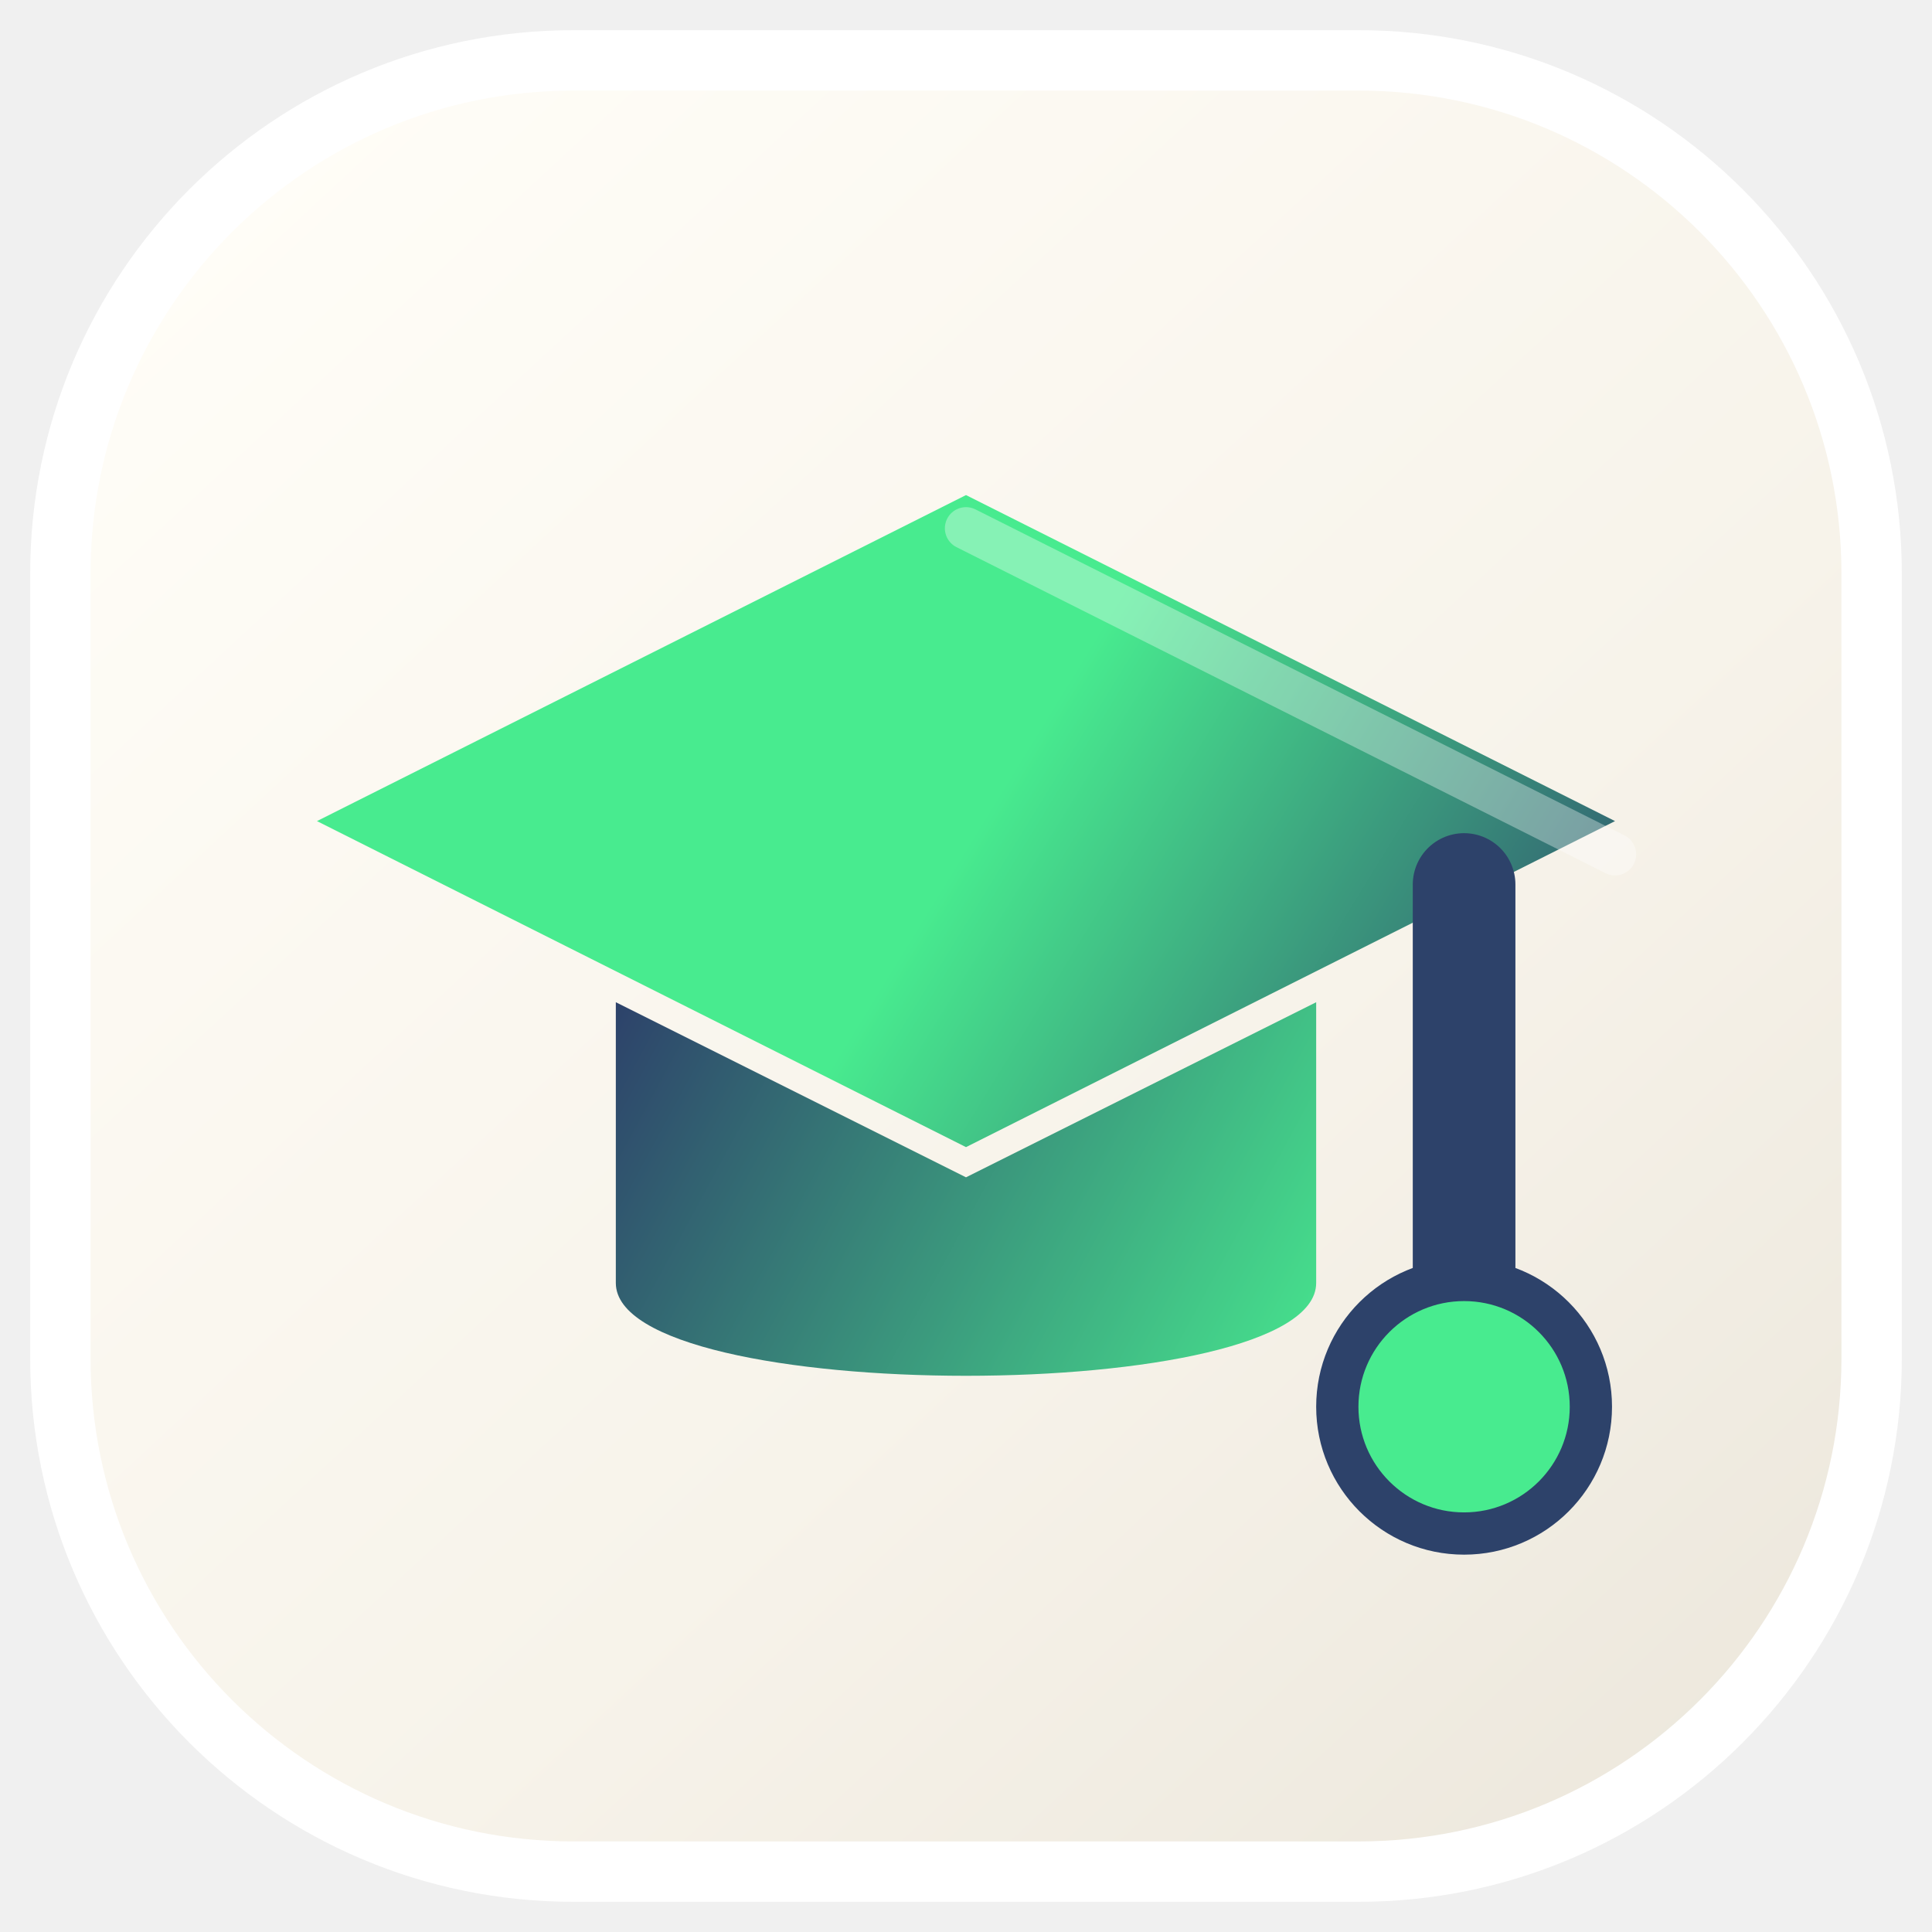
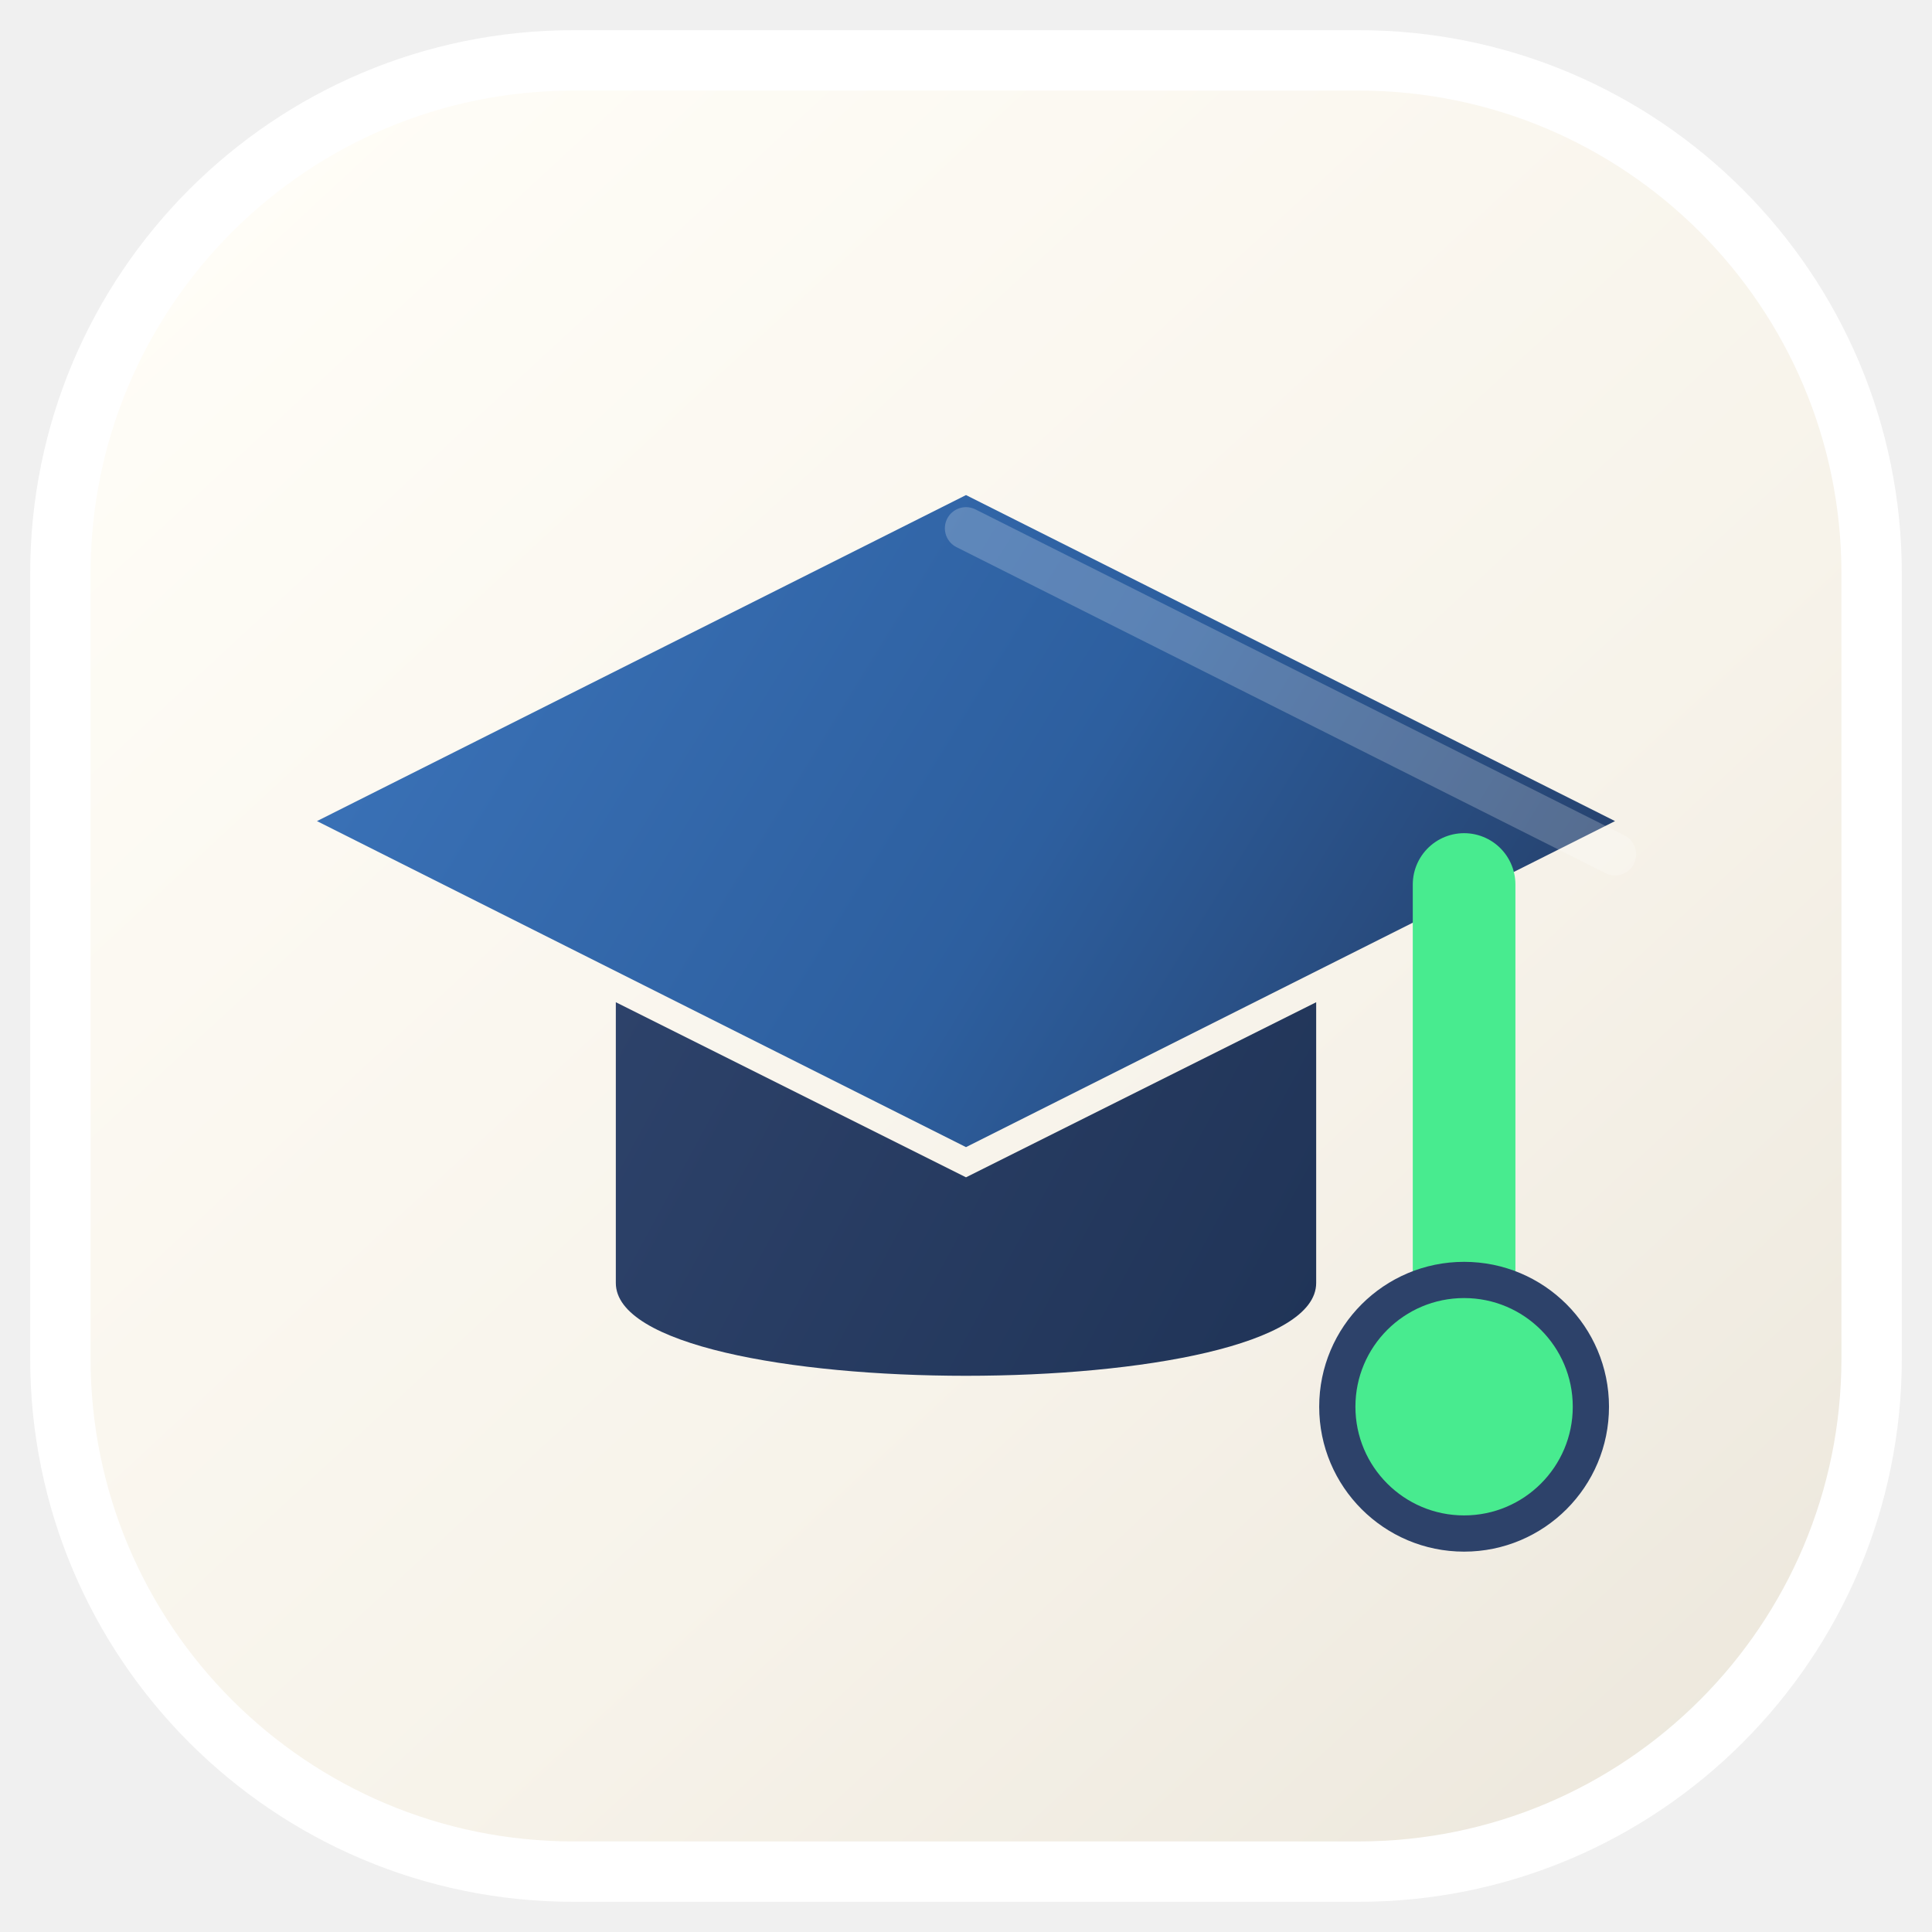
<svg xmlns="http://www.w3.org/2000/svg" viewBox="0 0 64 64" role="img" aria-label="College Outcomes">
  <defs>
    <linearGradient id="badge" x1="8" y1="6" x2="58" y2="60" gradientUnits="userSpaceOnUse">
      <stop offset="0" stop-color="#FFFDF7" />
      <stop offset="0.6" stop-color="#F7F3EA" />
      <stop offset="1" stop-color="#ECE7DC" />
    </linearGradient>
    <linearGradient id="cap" x1="13" y1="17" x2="52" y2="41" gradientUnits="userSpaceOnUse">
-       <stop offset="0" stop-color="#48EB8F" />
-       <stop offset="0.48" stop-color="#48EB8F" />
-       <stop offset="1" stop-color="#2D426A" />
+       <stop offset="0" stop-color="#3B73B9" />
+       <stop offset="0.52" stop-color="#2D5F9F" />
+       <stop offset="1" stop-color="#24395F" />
    </linearGradient>
    <linearGradient id="band" x1="20" y1="34" x2="44" y2="47" gradientUnits="userSpaceOnUse">
      <stop offset="0" stop-color="#2D426A" />
-       <stop offset="1" stop-color="#48EB8F" />
+       <stop offset="1" stop-color="#1F3356" />
    </linearGradient>
  </defs>
  <rect x="2" y="2" width="60" height="60" rx="17" fill="url(#badge)" stroke="#FFFFFF" stroke-width="2" />
  <path d="M10.5 27.2 32 16.4l21.5 10.8L32 38 10.5 27.2Z" fill="url(#cap)" />
  <path d="M20.4 33.2v9.3c0 4.1 23.2 4.1 23.2 0v-9.3L32 39l-11.6-5.8Z" fill="url(#band)" />
-   <path d="M48.5 29.3v13.5" fill="none" stroke="#2D426A" stroke-width="3.4" stroke-linecap="round" />
-   <circle cx="48.5" cy="46.6" r="4.2" fill="#48EB8F" stroke="#2D426A" stroke-width="1.4" />
-   <path d="M32 17.5 53.5 28.3" fill="none" stroke="#FFFFFF" stroke-opacity="0.34" stroke-width="1.4" stroke-linecap="round" />
+   <path d="M48.5 29.3v13.5" fill="none" stroke="#48EB8F" stroke-width="3.4" stroke-linecap="round" />
+   <circle cx="48.5" cy="46.6" r="4.2" fill="#48EB8F" stroke="#2D426A" stroke-width="1.2" />
+   <path d="M32 17.5 53.5 28.3" fill="none" stroke="#FFFFFF" stroke-opacity="0.22" stroke-width="1.4" stroke-linecap="round" />
</svg>
